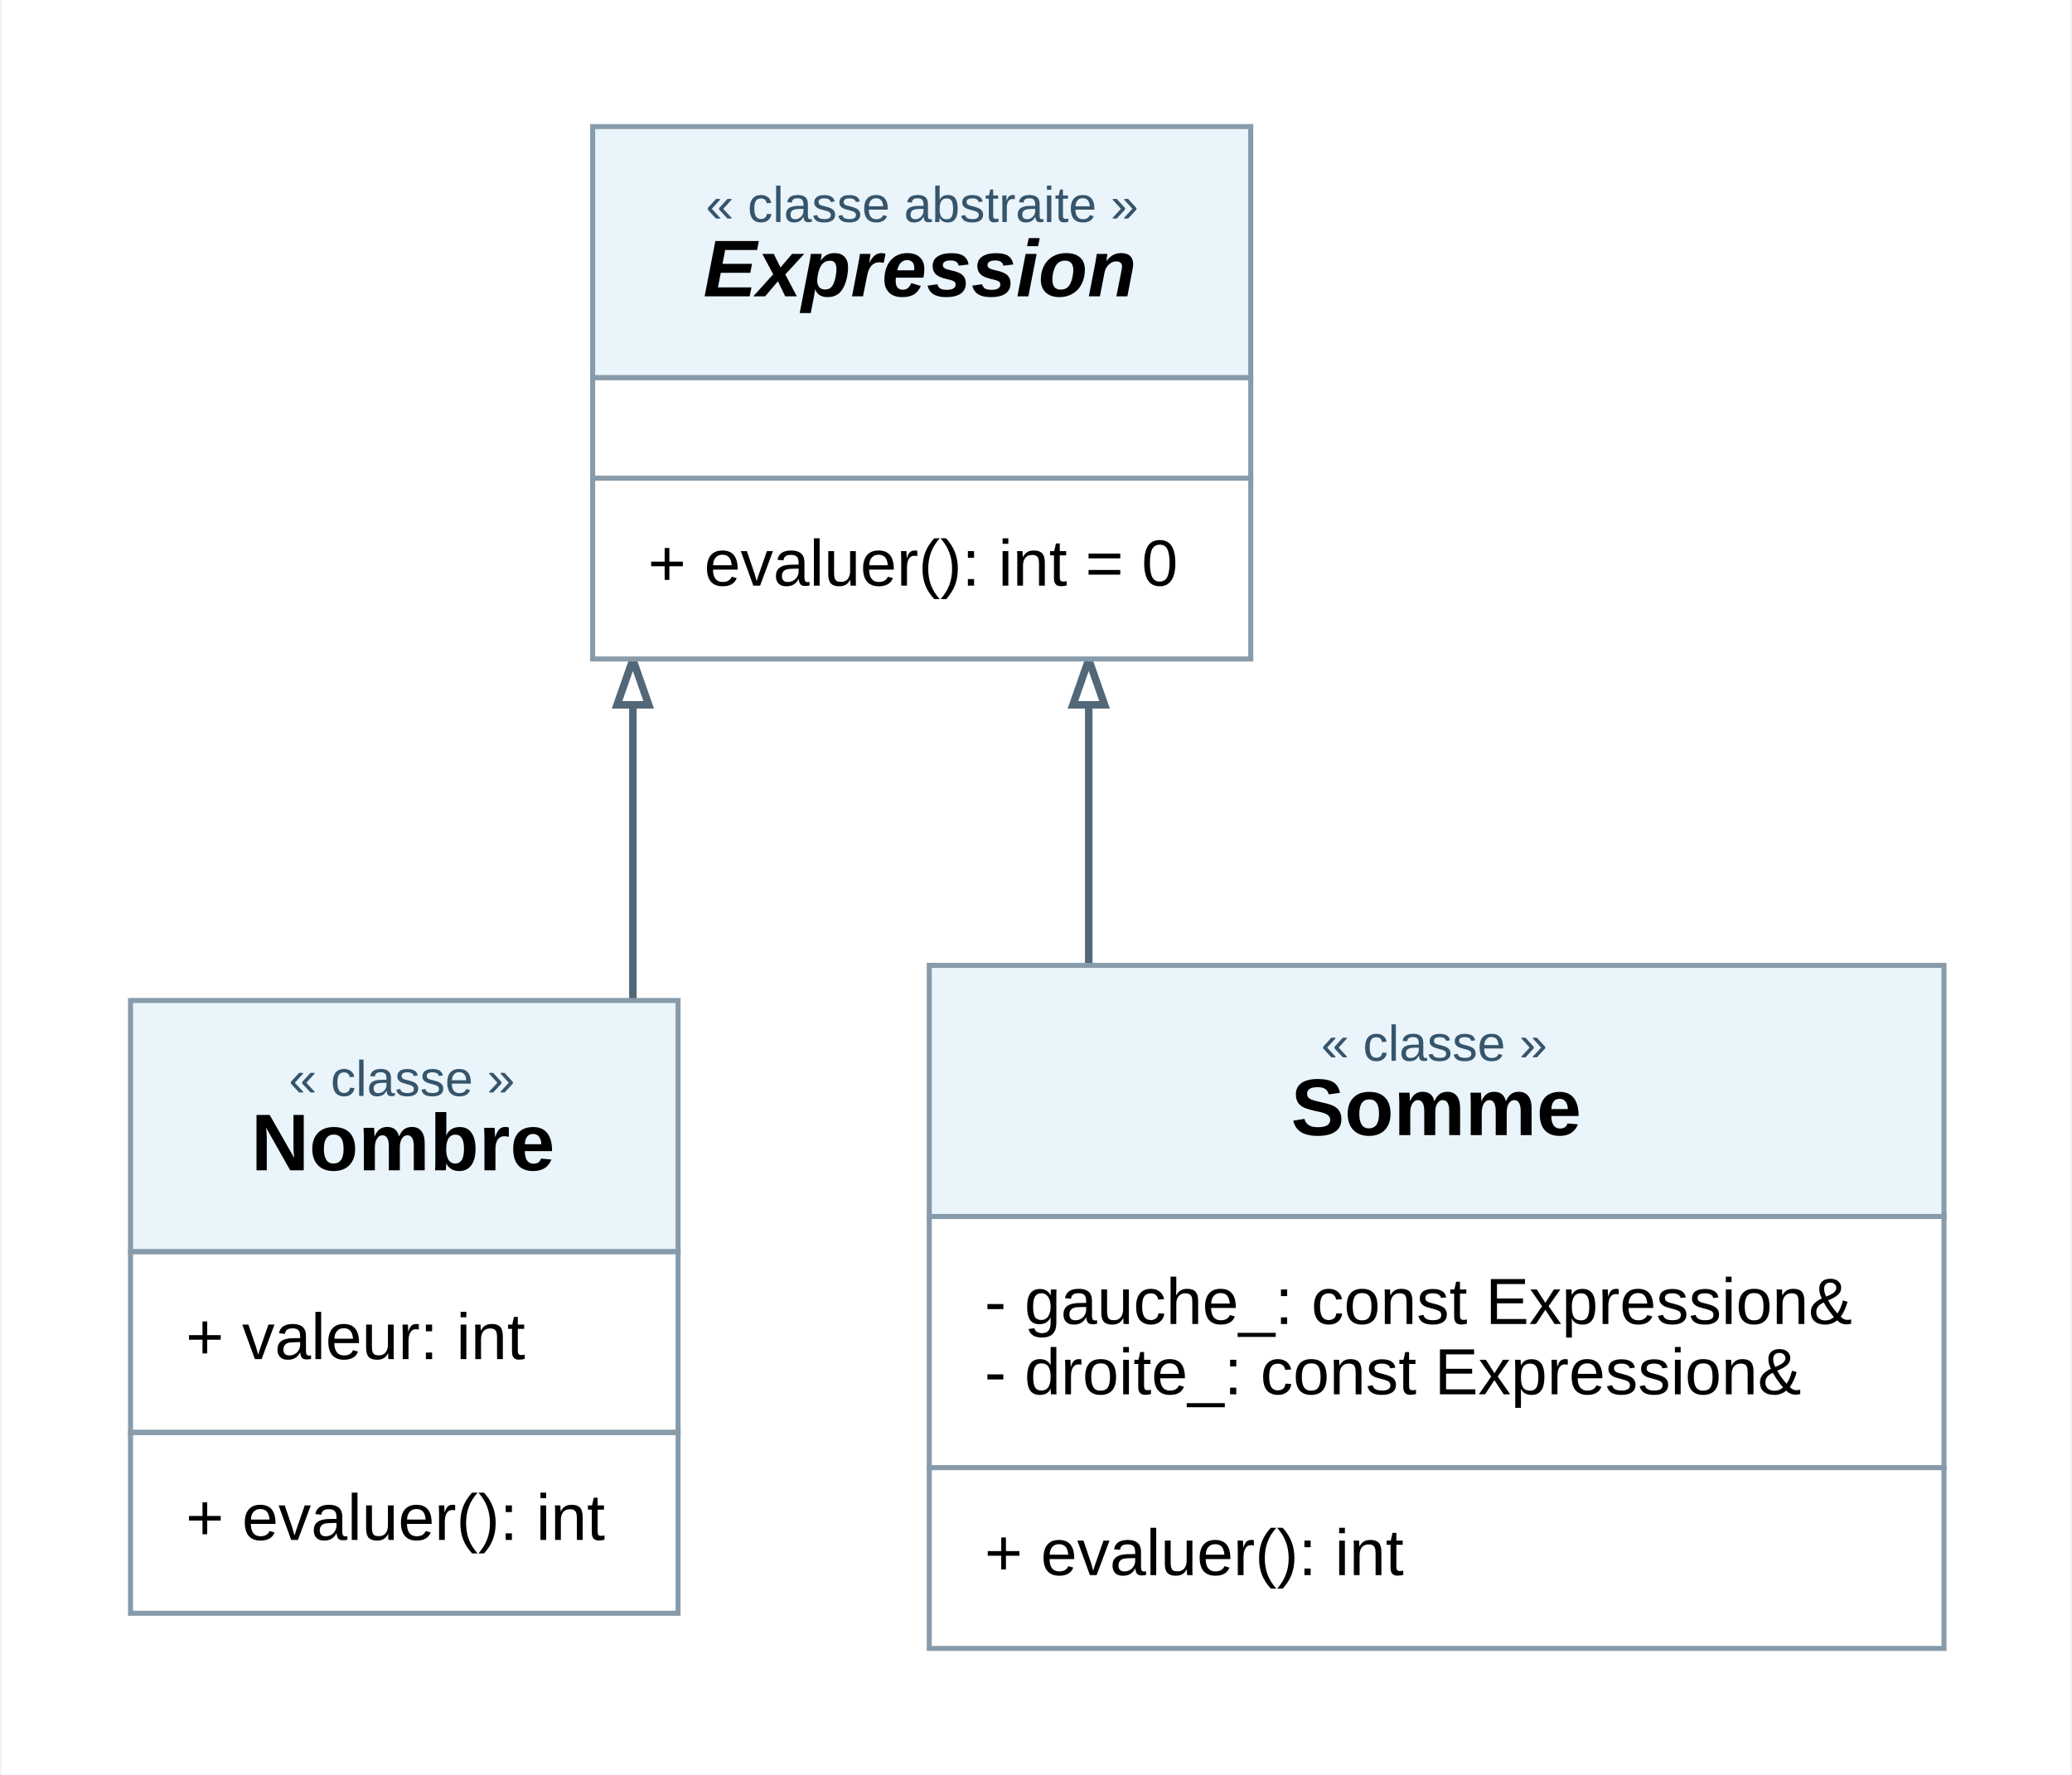
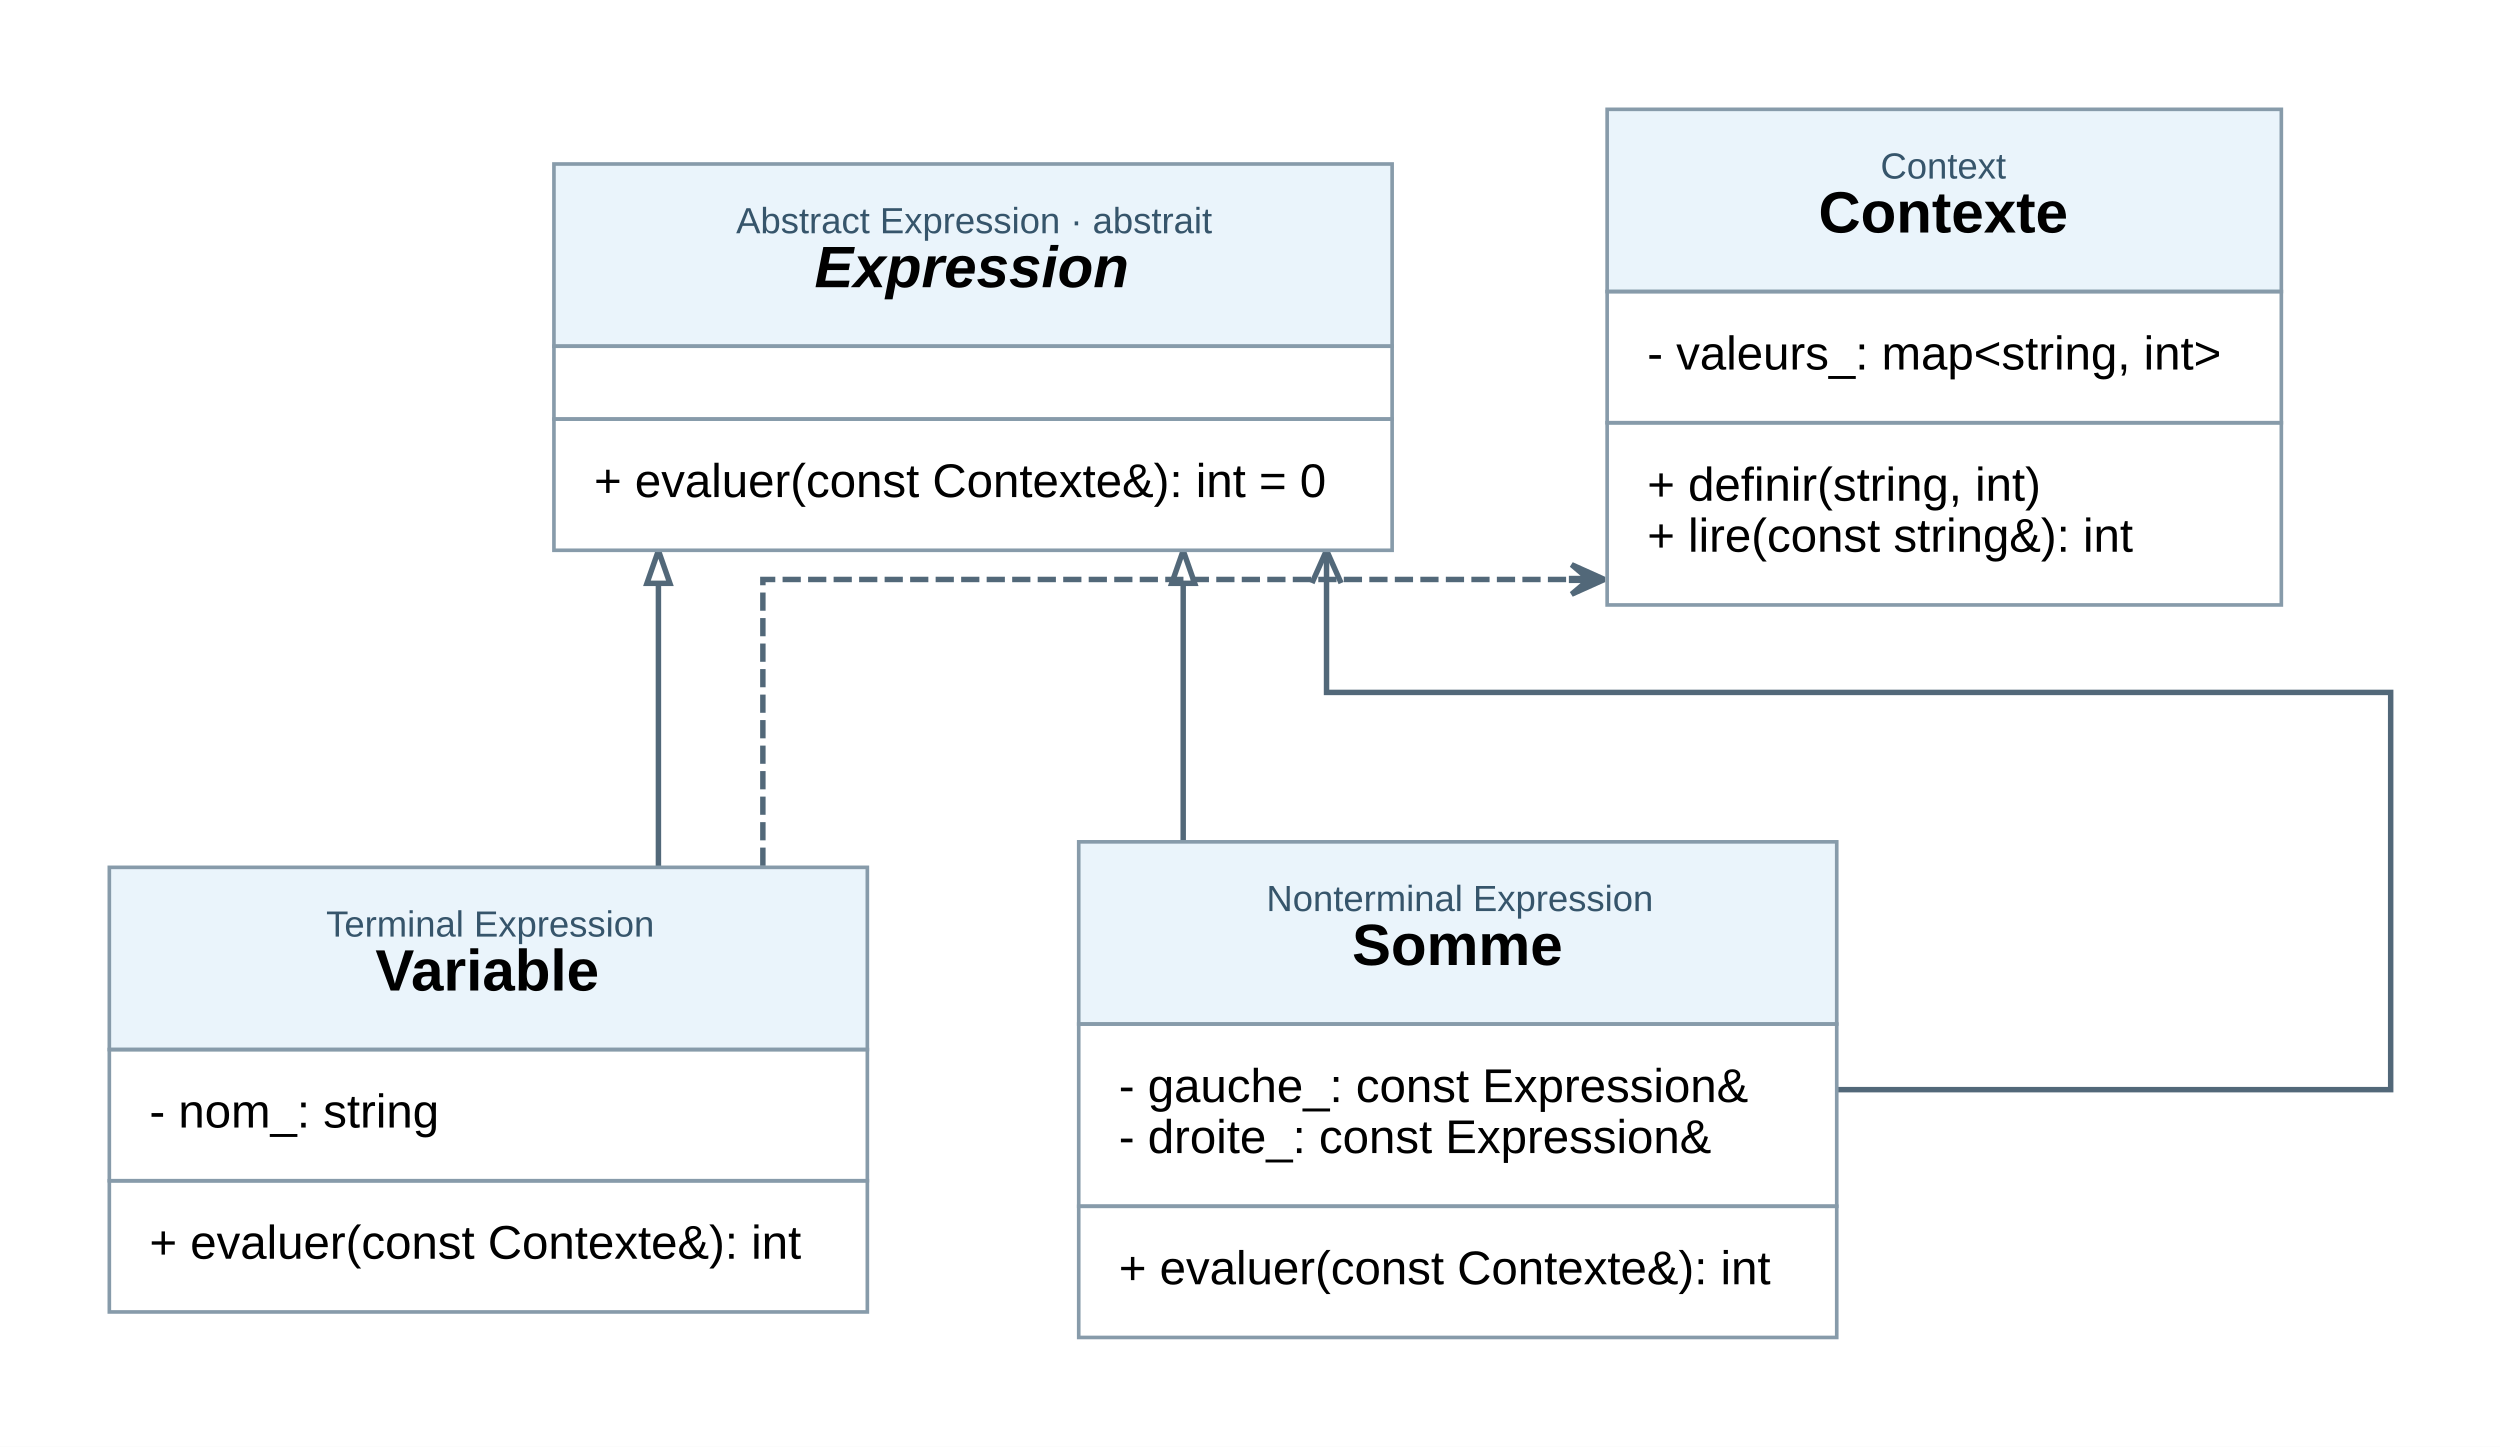
- <svg xmlns="http://www.w3.org/2000/svg" width="412pt" height="353pt" viewBox="0.00 0.00 411.90 353.40">
-   <g id="graph0" class="graph" transform="scale(1 1) rotate(0) translate(25.2 328.2)">
-     <polygon fill="white" stroke="transparent" points="-25.2,25.2 -25.2,-328.2 386.7,-328.2 386.7,25.2 -25.2,25.2" />
+ <svg xmlns="http://www.w3.org/2000/svg" width="686.0pt" height="397.0pt" viewBox="-30.0 -367.0 686.0 397.0">
+   <g id="graph0" class="graph">
+     <polygon fill="white" stroke="transparent" points="-30.0,-367.0 656.0,-367.0 656.0,30.0 -30.0,30.0" />
    <g id="edge1" class="edge">
-       <path fill="none" stroke="#526879" stroke-width="1.5" d="M100.5,-187.87C100.5,-187.87 100.5,-129.21 100.5,-129.21" />
-       <polygon fill="none" stroke="#526879" stroke-width="1.5" points="97.35,-187.87 100.5,-196.87 103.65,-187.87 97.35,-187.87" />
+       <path fill="none" stroke="#526879" stroke-width="1.5" d="M150.67,-206.93C150.67,-206.93 150.67,-129.21 150.67,-129.21" />
+       <polygon fill="none" stroke="#526879" stroke-width="1.5" points="147.52,-206.93 150.67,-215.93 153.82,-206.93 147.52,-206.93" />
    </g>
    <g id="edge2" class="edge">
-       <path fill="none" stroke="#526879" stroke-width="1.5" d="M191.25,-187.87C191.25,-187.87 191.25,-136.13 191.25,-136.13" />
-       <polygon fill="none" stroke="#526879" stroke-width="1.5" points="188.1,-187.87 191.25,-196.87 194.4,-187.87 188.1,-187.87" />
+       <path fill="none" stroke="#526879" stroke-width="1.5" d="M294.67,-206.93C294.67,-206.93 294.67,-136.19 294.67,-136.19" />
+       <polygon fill="none" stroke="#526879" stroke-width="1.5" points="291.52,-206.93 294.67,-215.93 297.82,-206.93 291.52,-206.93" />
+     </g>
+     <g id="edge4" class="edge">
+       <path fill="none" stroke="#526879" stroke-width="1.5" stroke-dasharray="5,2" d="M179.33,-129.41C179.33,-167.02 179.33,-208 179.33,-208 179.33,-208 401.25,-208 401.25,-208" />
+       <polygon fill="#526879" stroke="#526879" stroke-width="1.5" points="410.25,-208 401.25,-212.05 405.75,-208.25 401.25,-208.25 401.25,-208 401.25,-207.75 405.75,-207.75 401.25,-203.95 410.25,-208 410.25,-208" />
+     </g>
+     <g id="edge3" class="edge">
+       <path d="M 474.0,-68.0 L 626.0,-68.0 L 626.0,-177.0 L 334.0,-177.0 L 334.0,-216.0" fill="none" stroke="#526879" stroke-width="1.5" />
+       <polyline points="338.0,-207.0 334.0,-216.0 330.0,-207.0" fill="none" stroke="#526879" stroke-width="1.5" />
    </g>
    <g id="node1" class="node">
-       <polygon fill="white" stroke="transparent" points="92,-197 92,-303 223,-303 223,-197 92,-197" />
-       <polygon fill="#eaf4fb" stroke="transparent" points="92.5,-253 92.5,-303 223.5,-303 223.5,-253 92.5,-253" />
-       <polygon fill="none" stroke="#879baa" points="92.5,-253 92.5,-303 223.5,-303 223.5,-253 92.5,-253" />
-       <text text-anchor="start" x="115" y="-284" font-family="Arial" font-size="10.00" fill="#36556b">« classe abstraite »</text>
-       <text text-anchor="start" x="114.5" y="-269.2" font-family="Arial" font-weight="bold" font-style="italic" font-size="16.00">Expression</text>
-       <polygon fill="none" stroke="#879baa" points="92.5,-233 92.5,-253 223.5,-253 223.5,-233 92.5,-233" />
-       <text text-anchor="start" x="95.5" y="-239.6" font-family="Arial" font-size="13.00"> </text>
-       <polygon fill="none" stroke="#879baa" points="92.5,-197 92.5,-233 223.5,-233 223.5,-197 92.5,-197" />
-       <text text-anchor="start" x="103.5" y="-211.6" font-family="Arial" font-size="13.00">+ evaluer(): int = 0</text>
+       <polygon fill="white" stroke="transparent" points="122,-216 122,-322 352,-322 352,-216 122,-216" />
+       <polygon fill="#eaf4fb" stroke="transparent" points="122,-272 122,-322 352,-322 352,-272 122,-272" />
+       <polygon fill="none" stroke="#879baa" points="122,-272 122,-322 352,-322 352,-272 122,-272" />
+       <text text-anchor="start" x="172" y="-303" font-family="Arial" font-size="10.00" fill="#36556b">Abstract Expression · abstrait</text>
+       <text text-anchor="start" x="193.5" y="-288.2" font-family="Arial" font-weight="bold" font-style="italic" font-size="16.00">Expression</text>
+       <polygon fill="none" stroke="#879baa" points="122,-252 122,-272 352,-272 352,-252 122,-252" />
+       <text text-anchor="start" x="235" y="-258.6" font-family="Arial" font-size="13.00"> </text>
+       <polygon fill="none" stroke="#879baa" points="122,-216 122,-252 352,-252 352,-216 122,-216" />
+       <text text-anchor="start" x="133" y="-230.6" font-family="Arial" font-size="13.00">+ evaluer(const Contexte&amp;): int = 0</text>
    </g>
    <g id="node2" class="node">
-       <polygon fill="white" stroke="transparent" points="0,-7 0,-129 109,-129 109,-7 0,-7" />
-       <polygon fill="#eaf4fb" stroke="transparent" points="0.5,-79 0.5,-129 109.5,-129 109.5,-79 0.5,-79" />
-       <polygon fill="none" stroke="#879baa" points="0.5,-79 0.5,-129 109.5,-129 109.5,-79 0.5,-79" />
-       <text text-anchor="start" x="32" y="-110" font-family="Arial" font-size="10.00" fill="#36556b">« classe »</text>
-       <text text-anchor="start" x="24.5" y="-95.2" font-family="Arial" font-weight="bold" font-size="16.00">Nombre</text>
-       <polygon fill="none" stroke="#879baa" points="0.5,-43 0.5,-79 109.5,-79 109.5,-43 0.5,-43" />
-       <text text-anchor="start" x="11.5" y="-57.6" font-family="Arial" font-size="13.00">+ valeur: int</text>
-       <polygon fill="none" stroke="#879baa" points="0.5,-7 0.5,-43 109.5,-43 109.5,-7 0.5,-7" />
-       <text text-anchor="start" x="11.5" y="-21.6" font-family="Arial" font-size="13.00">+ evaluer(): int</text>
+       <polygon fill="white" stroke="transparent" points="0,-7 0,-129 208,-129 208,-7 0,-7" />
+       <polygon fill="#eaf4fb" stroke="transparent" points="0,-79 0,-129 208,-129 208,-79 0,-79" />
+       <polygon fill="none" stroke="#879baa" points="0,-79 0,-129 208,-129 208,-79 0,-79" />
+       <text text-anchor="start" x="59.5" y="-110" font-family="Arial" font-size="10.00" fill="#36556b">Terminal Expression</text>
+       <text text-anchor="start" x="73" y="-95.2" font-family="Arial" font-weight="bold" font-size="16.00">Variable</text>
+       <polygon fill="none" stroke="#879baa" points="0,-43 0,-79 208,-79 208,-43 0,-43" />
+       <text text-anchor="start" x="11" y="-57.6" font-family="Arial" font-size="13.00">- nom_: string</text>
+       <polygon fill="none" stroke="#879baa" points="0,-7 0,-43 208,-43 208,-7 0,-7" />
+       <text text-anchor="start" x="11" y="-21.6" font-family="Arial" font-size="13.00">+ evaluer(const Contexte&amp;): int</text>
    </g>
    <g id="node3" class="node">
-       <polygon fill="white" stroke="transparent" points="159.5,0 159.5,-136 361.5,-136 361.5,0 159.5,0" />
-       <polygon fill="#eaf4fb" stroke="transparent" points="159.5,-86 159.5,-136 361.5,-136 361.5,-86 159.5,-86" />
-       <polygon fill="none" stroke="#879baa" points="159.5,-86 159.5,-136 361.5,-136 361.5,-86 159.5,-86" />
-       <text text-anchor="start" x="237.5" y="-117" font-family="Arial" font-size="10.00" fill="#36556b">« classe »</text>
-       <text text-anchor="start" x="231.5" y="-102.2" font-family="Arial" font-weight="bold" font-size="16.00">Somme</text>
-       <polygon fill="none" stroke="#879baa" points="159.5,-36 159.5,-86 361.5,-86 361.5,-36 159.5,-36" />
-       <text text-anchor="start" x="170.5" y="-64.6" font-family="Arial" font-size="13.00">- gauche_: const Expression&amp;</text>
-       <text text-anchor="start" x="170.5" y="-50.6" font-family="Arial" font-size="13.00">- droite_: const Expression&amp;</text>
-       <polygon fill="none" stroke="#879baa" points="159.5,0 159.5,-36 361.5,-36 361.5,0 159.5,0" />
-       <text text-anchor="start" x="170.5" y="-14.6" font-family="Arial" font-size="13.00">+ evaluer(): int</text>
+       <polygon fill="white" stroke="transparent" points="266,0 266,-136 474,-136 474,0 266,0" />
+       <polygon fill="#eaf4fb" stroke="transparent" points="266,-86 266,-136 474,-136 474,-86 266,-86" />
+       <polygon fill="none" stroke="#879baa" points="266,-86 266,-136 474,-136 474,-86 266,-86" />
+       <text text-anchor="start" x="317.5" y="-117" font-family="Arial" font-size="10.00" fill="#36556b">Nonterminal Expression</text>
+       <text text-anchor="start" x="341" y="-102.2" font-family="Arial" font-weight="bold" font-size="16.00">Somme</text>
+       <polygon fill="none" stroke="#879baa" points="266,-36 266,-86 474,-86 474,-36 266,-36" />
+       <text text-anchor="start" x="277" y="-64.6" font-family="Arial" font-size="13.00">- gauche_: const Expression&amp;</text>
+       <text text-anchor="start" x="277" y="-50.6" font-family="Arial" font-size="13.00">- droite_: const Expression&amp;</text>
+       <polygon fill="none" stroke="#879baa" points="266,0 266,-36 474,-36 474,0 266,0" />
+       <text text-anchor="start" x="277" y="-14.6" font-family="Arial" font-size="13.00">+ evaluer(const Contexte&amp;): int</text>
+     </g>
+     <g id="node4" class="node">
+       <polygon fill="white" stroke="transparent" points="410.5,-201 410.5,-337 595.5,-337 595.5,-201 410.5,-201" />
+       <polygon fill="#eaf4fb" stroke="transparent" points="411,-287 411,-337 596,-337 596,-287 411,-287" />
+       <polygon fill="none" stroke="#879baa" points="411,-287 411,-337 596,-337 596,-287 411,-287" />
+       <text text-anchor="start" x="486" y="-318" font-family="Arial" font-size="10.00" fill="#36556b">Context</text>
+       <text text-anchor="start" x="469" y="-303.2" font-family="Arial" font-weight="bold" font-size="16.00">Contexte</text>
+       <polygon fill="none" stroke="#879baa" points="411,-251 411,-287 596,-287 596,-251 411,-251" />
+       <text text-anchor="start" x="422" y="-265.6" font-family="Arial" font-size="13.00">- valeurs_: map&lt;string, int&gt;</text>
+       <polygon fill="none" stroke="#879baa" points="411,-201 411,-251 596,-251 596,-201 411,-201" />
+       <text text-anchor="start" x="422" y="-229.6" font-family="Arial" font-size="13.00">+ definir(string, int)</text>
+       <text text-anchor="start" x="422" y="-215.6" font-family="Arial" font-size="13.00">+ lire(const string&amp;): int</text>
    </g>
  </g>
</svg>
